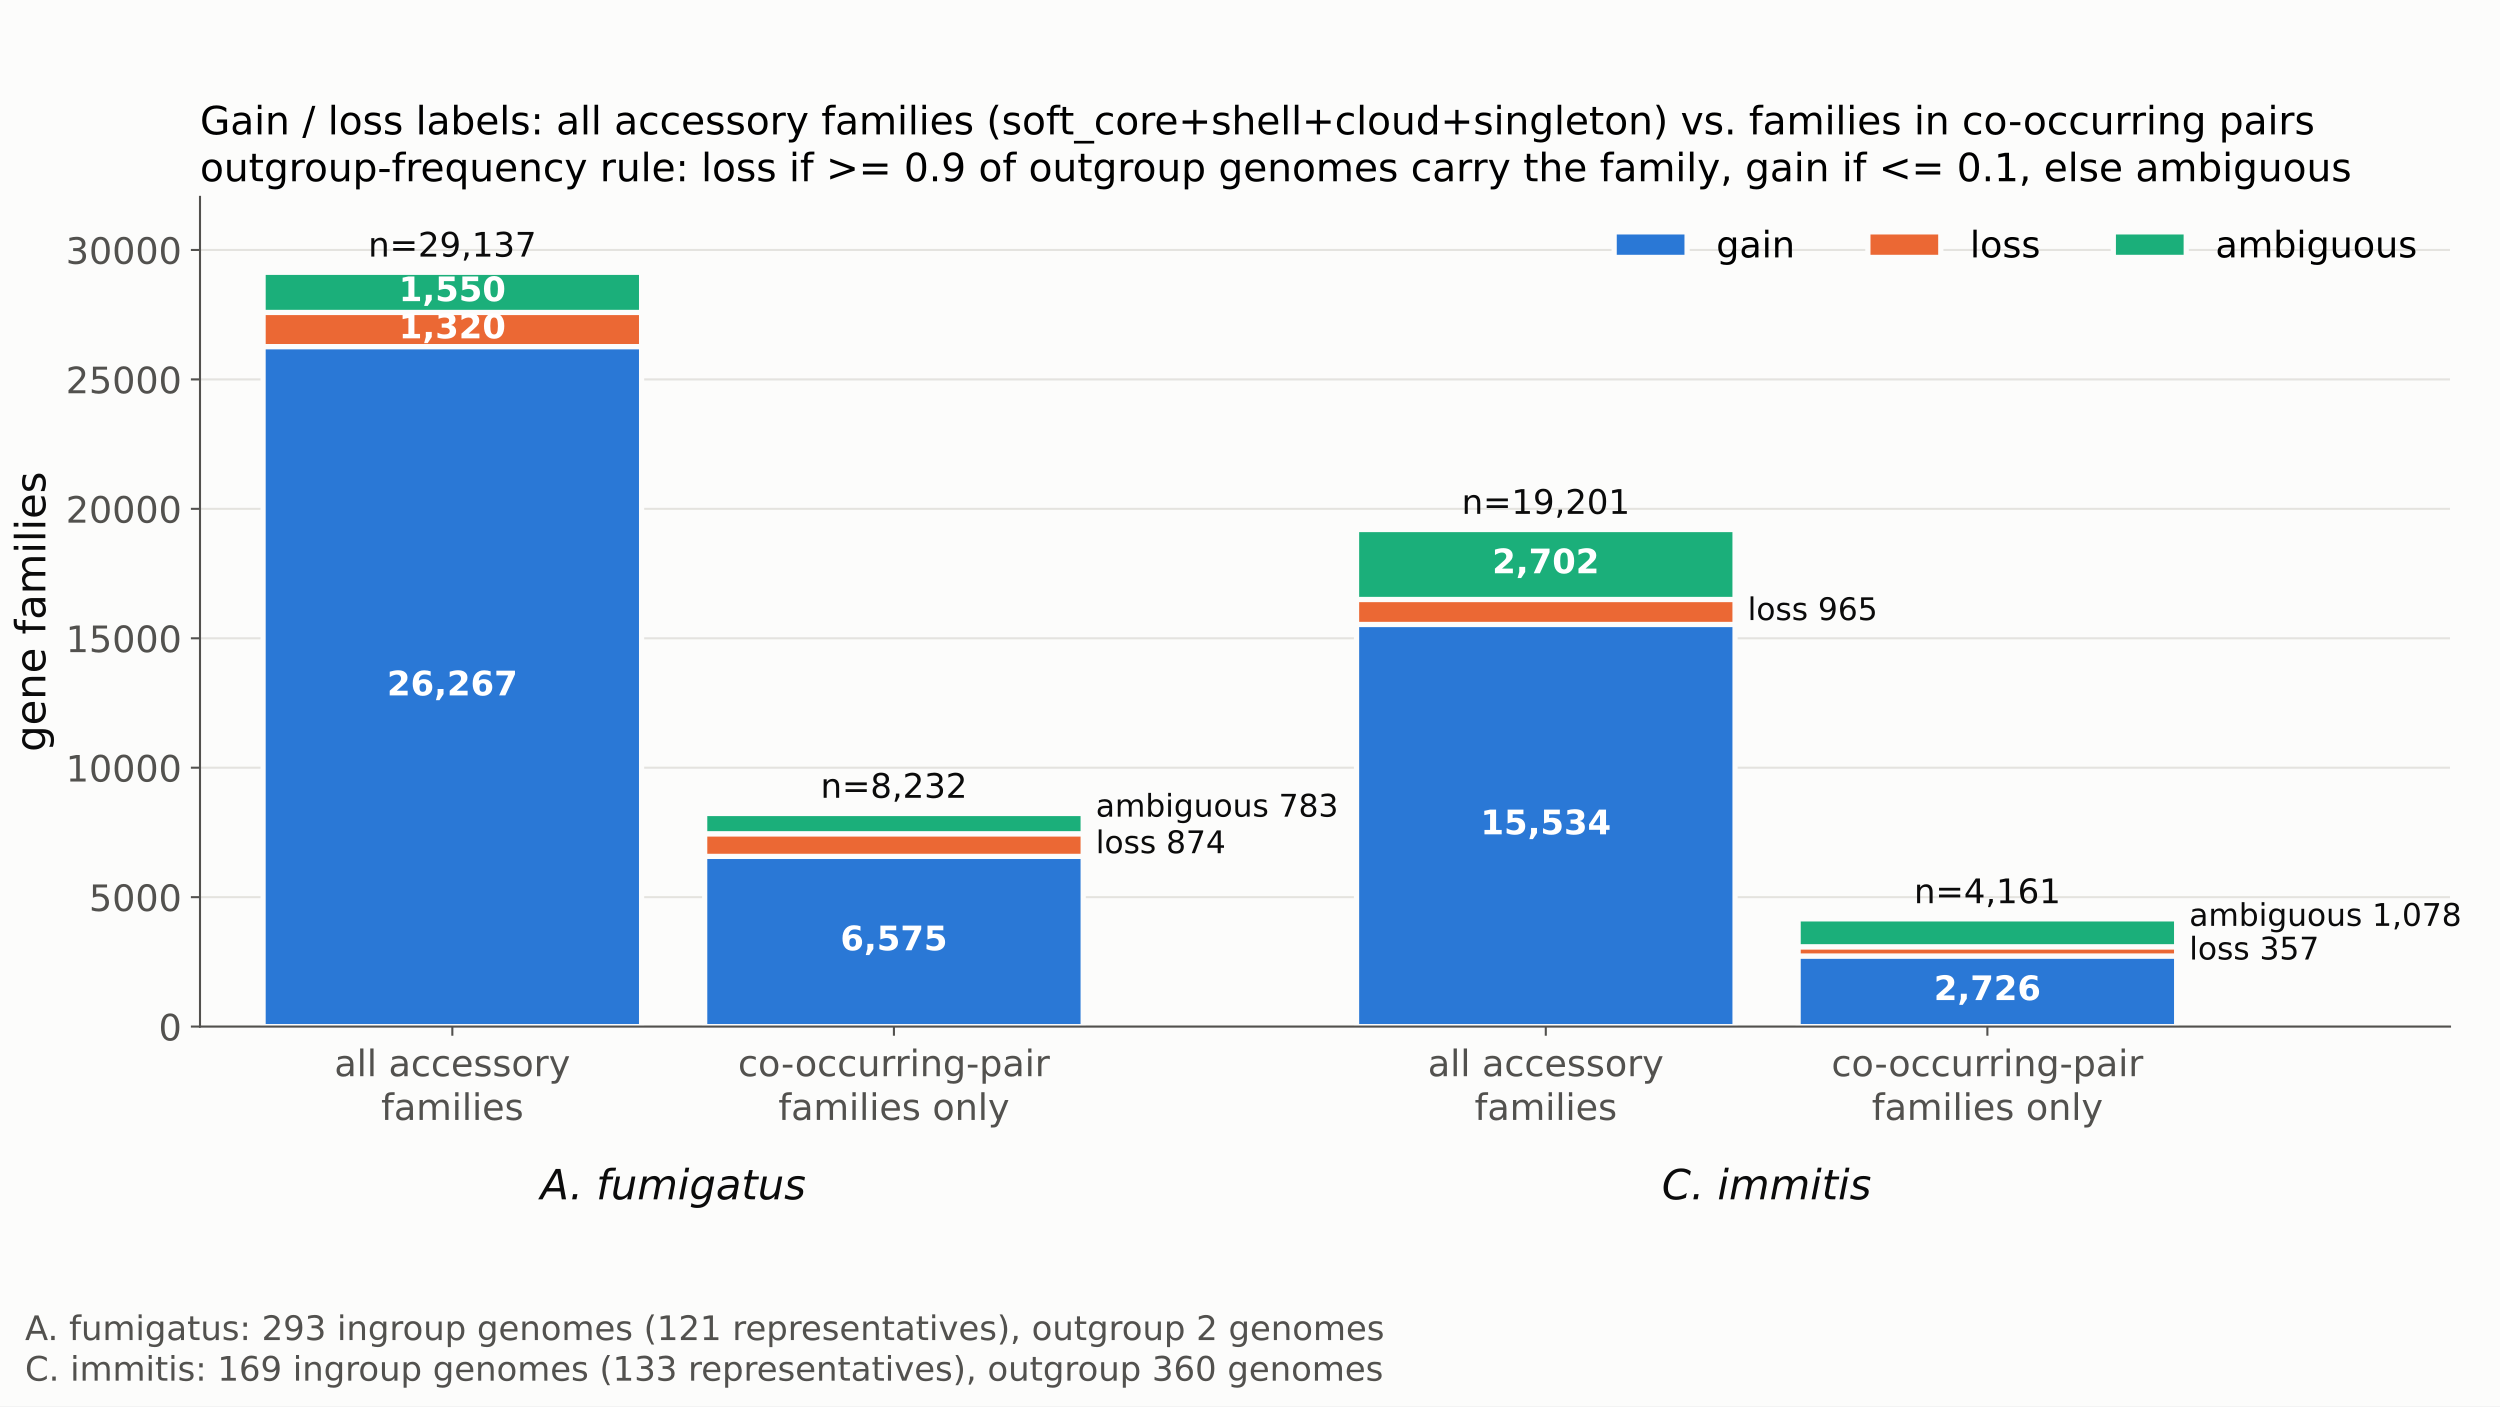
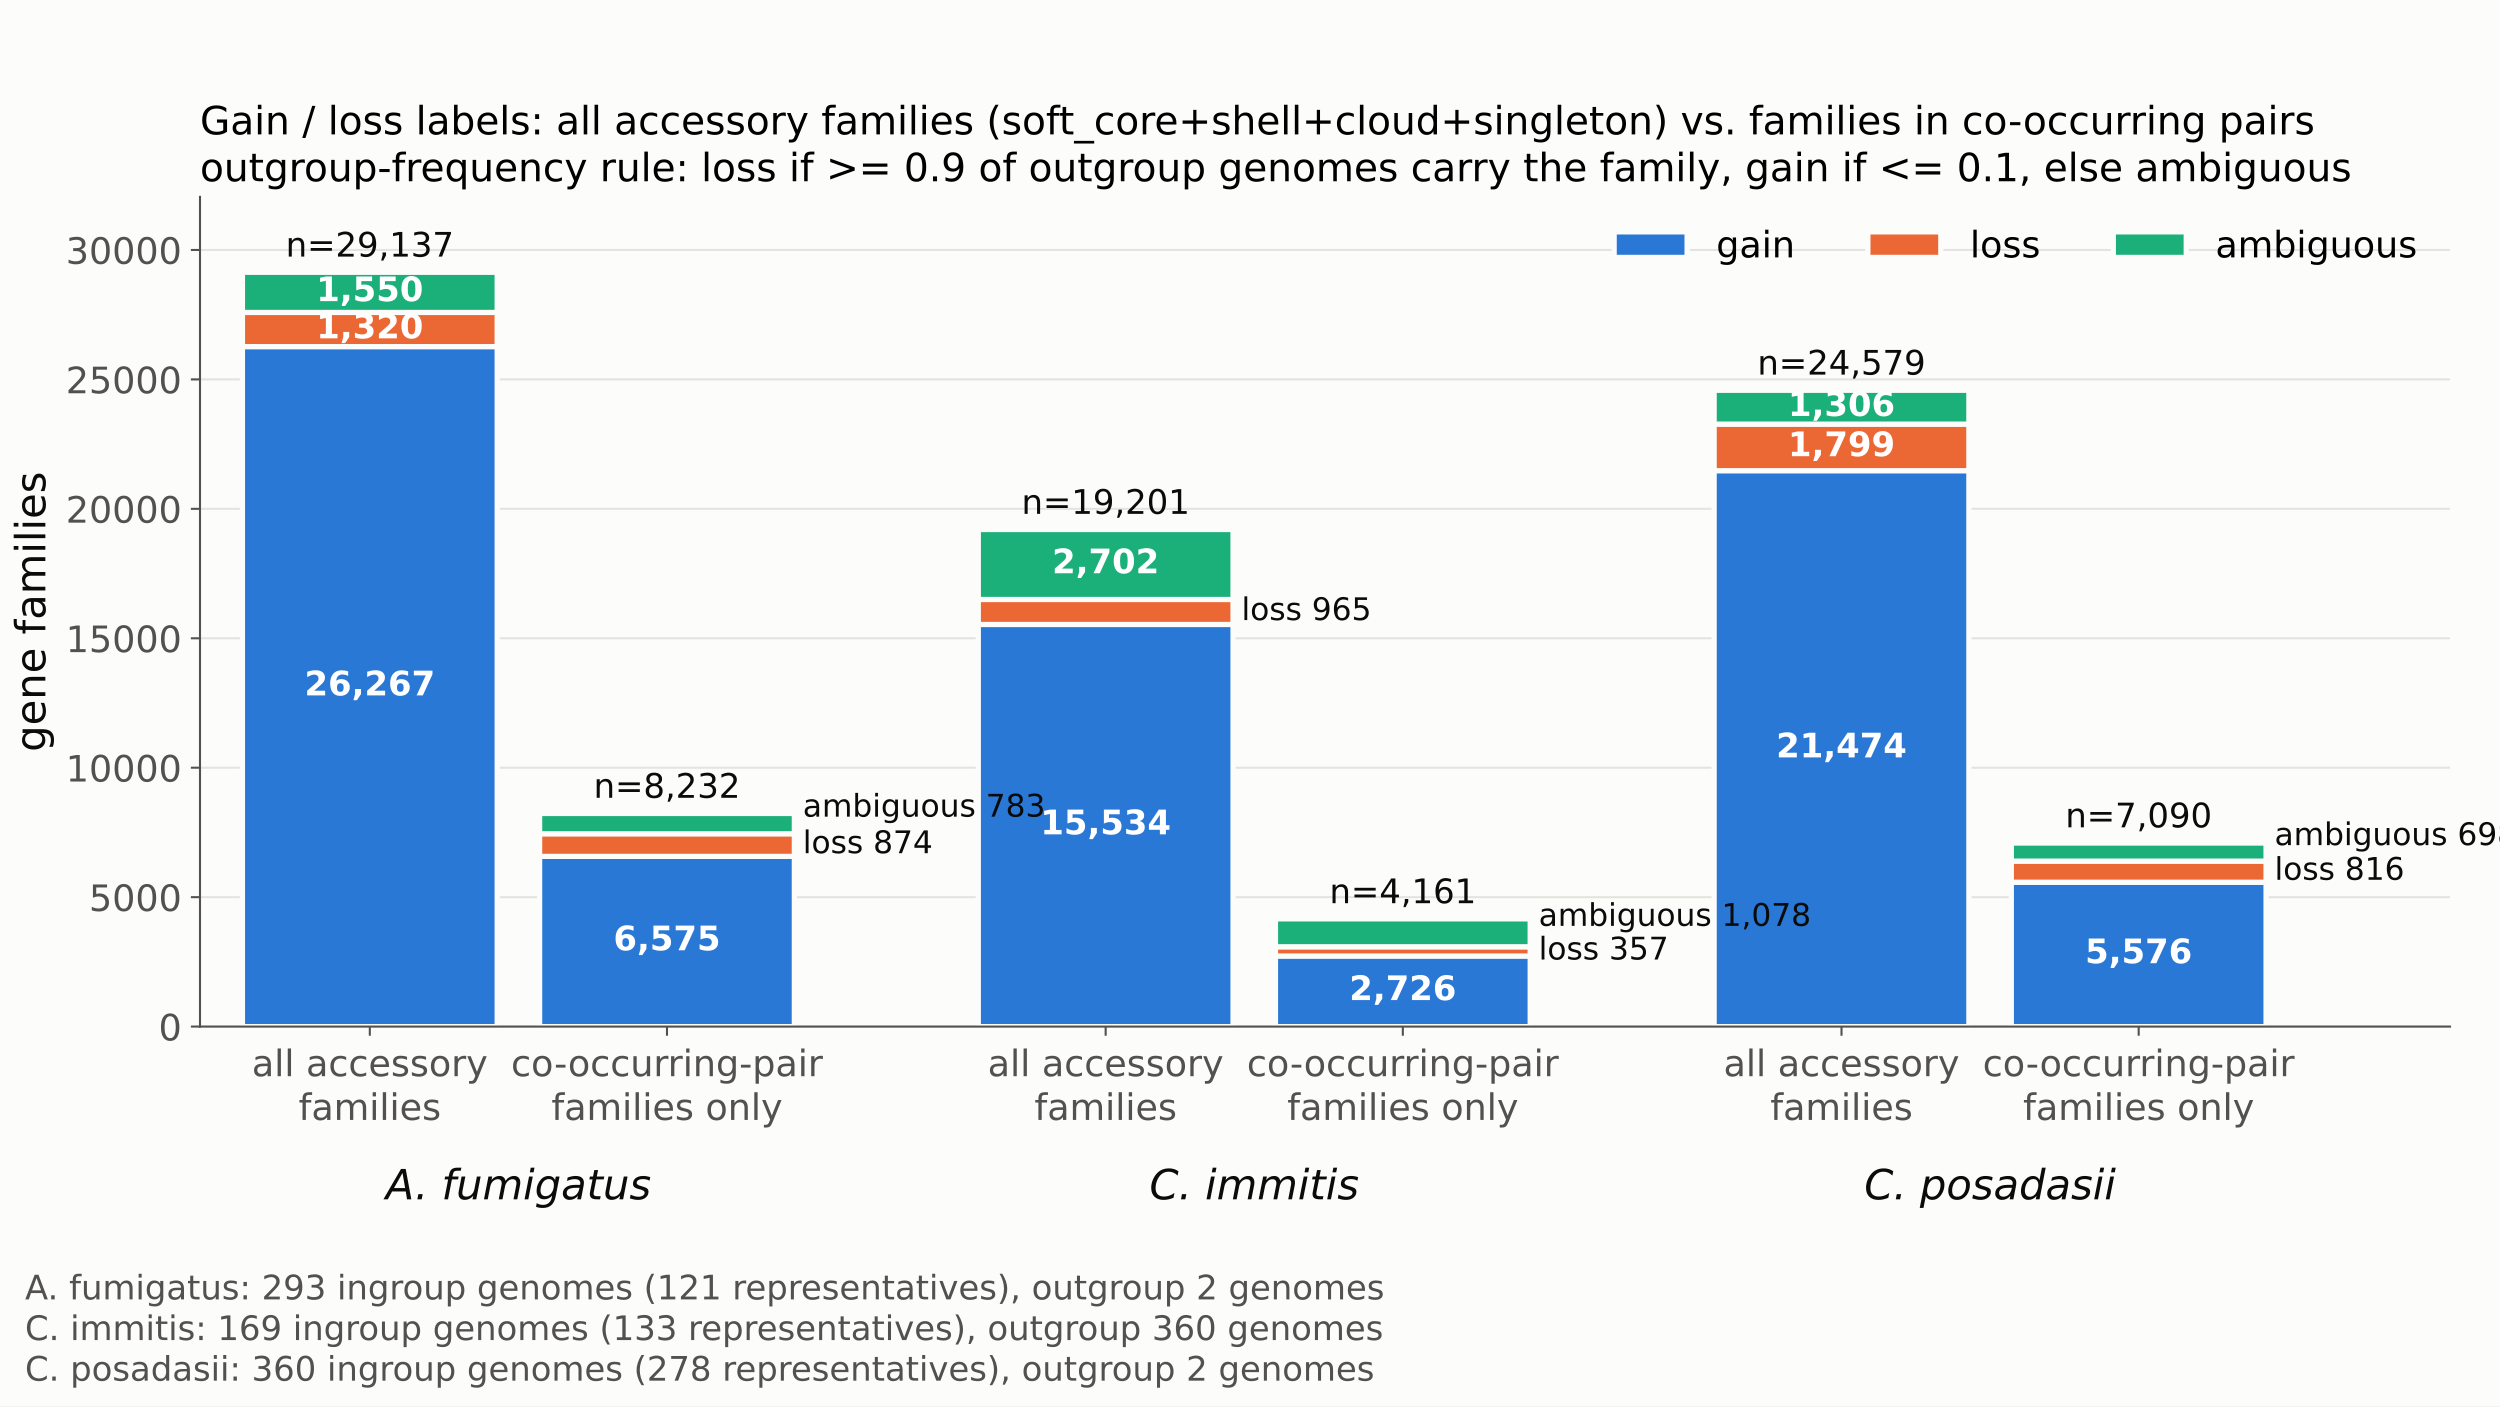
<svg xmlns="http://www.w3.org/2000/svg" xmlns:xlink="http://www.w3.org/1999/xlink" width="959.976pt" height="540pt" viewBox="0 0 959.976 540" version="1.1">
  <defs>
    <style type="text/css">*{stroke-linejoin: round; stroke-linecap: butt}</style>
  </defs>
  <g id="figure_1">
    <g id="patch_1">
      <path d="M 0 540  L 959.976 540  L 959.976 0  L 0 0  z " style="fill: #fcfcfb" />
    </g>
    <g id="axes_1">
      <g id="patch_2">
        <path d="M 76.798 394.2  L 940.776 394.2  L 940.776 75.6  L 76.798 75.6  z " style="fill: #fcfcfb" />
      </g>
      <g id="matplotlib.axis_1">
        <g id="xtick_1">
          <g id="line2d_1">
            <defs>
              <path id="m728b784d9d" d="M 0 0  L 0 3.5  " style="stroke: #52514e; stroke-width: 0.8" />
            </defs>
            <g>
-               <use xlink:href="#m728b784d9d" x="173.693" y="394.2" style="fill: #52514e; stroke: #52514e; stroke-width: 0.8" />
+               <use xlink:href="#m728b784d9d" x="142.004" y="394.2" style="fill: #52514e; stroke: #52514e; stroke-width: 0.8" />
            </g>
          </g>
          <g id="text_1">
-             <text style="font-size: 14px; font-family: 'DejaVu Sans', 'Bitstream Vera Sans', 'Computer Modern Sans Serif', 'Lucida Grande', 'Verdana', 'Geneva', 'Lucid', 'Arial', 'Helvetica', 'Avant Garde', sans-serif; fill: #52514e" transform="translate(128.3974 413.2392)">all accessory</text>
-             <text style="font-size: 14px; font-family: 'DejaVu Sans', 'Bitstream Vera Sans', 'Computer Modern Sans Serif', 'Lucida Grande', 'Verdana', 'Geneva', 'Lucid', 'Arial', 'Helvetica', 'Avant Garde', sans-serif; fill: #52514e" transform="translate(146.3327 430.043)">families</text>
+             <text style="font-size: 14px; font-family: 'DejaVu Sans', 'Bitstream Vera Sans', 'Computer Modern Sans Serif', 'Lucida Grande', 'Verdana', 'Geneva', 'Lucid', 'Arial', 'Helvetica', 'Avant Garde', sans-serif; fill: #52514e" transform="translate(96.70853 413.2392)">all accessory</text>
+             <text style="font-size: 14px; font-family: 'DejaVu Sans', 'Bitstream Vera Sans', 'Computer Modern Sans Serif', 'Lucida Grande', 'Verdana', 'Geneva', 'Lucid', 'Arial', 'Helvetica', 'Avant Garde', sans-serif; fill: #52514e" transform="translate(114.6438 430.043)">families</text>
          </g>
        </g>
        <g id="xtick_2">
          <g id="line2d_2">
            <g>
-               <use xlink:href="#m728b784d9d" x="343.259" y="394.2" style="fill: #52514e; stroke: #52514e; stroke-width: 0.8" />
+               <use xlink:href="#m728b784d9d" x="256.114" y="394.2" style="fill: #52514e; stroke: #52514e; stroke-width: 0.8" />
            </g>
          </g>
          <g id="text_2">
-             <text style="font-size: 14px; font-family: 'DejaVu Sans', 'Bitstream Vera Sans', 'Computer Modern Sans Serif', 'Lucida Grande', 'Verdana', 'Geneva', 'Lucid', 'Arial', 'Helvetica', 'Avant Garde', sans-serif; fill: #52514e" transform="translate(283.3846 413.2392)">co-occurring-pair</text>
-             <text style="font-size: 14px; font-family: 'DejaVu Sans', 'Bitstream Vera Sans', 'Computer Modern Sans Serif', 'Lucida Grande', 'Verdana', 'Geneva', 'Lucid', 'Arial', 'Helvetica', 'Avant Garde', sans-serif; fill: #52514e" transform="translate(298.8667 430.043)">families only</text>
+             <text style="font-size: 14px; font-family: 'DejaVu Sans', 'Bitstream Vera Sans', 'Computer Modern Sans Serif', 'Lucida Grande', 'Verdana', 'Geneva', 'Lucid', 'Arial', 'Helvetica', 'Avant Garde', sans-serif; fill: #52514e" transform="translate(196.2403 413.2392)">co-occurring-pair</text>
+             <text style="font-size: 14px; font-family: 'DejaVu Sans', 'Bitstream Vera Sans', 'Computer Modern Sans Serif', 'Lucida Grande', 'Verdana', 'Geneva', 'Lucid', 'Arial', 'Helvetica', 'Avant Garde', sans-serif; fill: #52514e" transform="translate(211.7223 430.043)">families only</text>
          </g>
        </g>
        <g id="xtick_3">
          <g id="line2d_3">
            <g>
-               <use xlink:href="#m728b784d9d" x="593.57" y="394.2" style="fill: #52514e; stroke: #52514e; stroke-width: 0.8" />
+               <use xlink:href="#m728b784d9d" x="424.563" y="394.2" style="fill: #52514e; stroke: #52514e; stroke-width: 0.8" />
            </g>
          </g>
          <g id="text_3">
-             <text style="font-size: 14px; font-family: 'DejaVu Sans', 'Bitstream Vera Sans', 'Computer Modern Sans Serif', 'Lucida Grande', 'Verdana', 'Geneva', 'Lucid', 'Arial', 'Helvetica', 'Avant Garde', sans-serif; fill: #52514e" transform="translate(548.2747 413.2392)">all accessory</text>
-             <text style="font-size: 14px; font-family: 'DejaVu Sans', 'Bitstream Vera Sans', 'Computer Modern Sans Serif', 'Lucida Grande', 'Verdana', 'Geneva', 'Lucid', 'Arial', 'Helvetica', 'Avant Garde', sans-serif; fill: #52514e" transform="translate(566.2101 430.043)">families</text>
+             <text style="font-size: 14px; font-family: 'DejaVu Sans', 'Bitstream Vera Sans', 'Computer Modern Sans Serif', 'Lucida Grande', 'Verdana', 'Geneva', 'Lucid', 'Arial', 'Helvetica', 'Avant Garde', sans-serif; fill: #52514e" transform="translate(379.2675 413.2392)">all accessory</text>
+             <text style="font-size: 14px; font-family: 'DejaVu Sans', 'Bitstream Vera Sans', 'Computer Modern Sans Serif', 'Lucida Grande', 'Verdana', 'Geneva', 'Lucid', 'Arial', 'Helvetica', 'Avant Garde', sans-serif; fill: #52514e" transform="translate(397.2028 430.043)">families</text>
          </g>
        </g>
        <g id="xtick_4">
          <g id="line2d_4">
            <g>
-               <use xlink:href="#m728b784d9d" x="763.136" y="394.2" style="fill: #52514e; stroke: #52514e; stroke-width: 0.8" />
+               <use xlink:href="#m728b784d9d" x="538.673" y="394.2" style="fill: #52514e; stroke: #52514e; stroke-width: 0.8" />
            </g>
          </g>
          <g id="text_4">
-             <text style="font-size: 14px; font-family: 'DejaVu Sans', 'Bitstream Vera Sans', 'Computer Modern Sans Serif', 'Lucida Grande', 'Verdana', 'Geneva', 'Lucid', 'Arial', 'Helvetica', 'Avant Garde', sans-serif; fill: #52514e" transform="translate(703.262 413.2392)">co-occurring-pair</text>
-             <text style="font-size: 14px; font-family: 'DejaVu Sans', 'Bitstream Vera Sans', 'Computer Modern Sans Serif', 'Lucida Grande', 'Verdana', 'Geneva', 'Lucid', 'Arial', 'Helvetica', 'Avant Garde', sans-serif; fill: #52514e" transform="translate(718.744 430.043)">families only</text>
+             <text style="font-size: 14px; font-family: 'DejaVu Sans', 'Bitstream Vera Sans', 'Computer Modern Sans Serif', 'Lucida Grande', 'Verdana', 'Geneva', 'Lucid', 'Arial', 'Helvetica', 'Avant Garde', sans-serif; fill: #52514e" transform="translate(478.7993 413.2392)">co-occurring-pair</text>
+             <text style="font-size: 14px; font-family: 'DejaVu Sans', 'Bitstream Vera Sans', 'Computer Modern Sans Serif', 'Lucida Grande', 'Verdana', 'Geneva', 'Lucid', 'Arial', 'Helvetica', 'Avant Garde', sans-serif; fill: #52514e" transform="translate(494.2813 430.043)">families only</text>
+           </g>
+         </g>
+         <g id="xtick_5">
+           <g id="line2d_5">
+             <g>
+               <use xlink:href="#m728b784d9d" x="707.122" y="394.2" style="fill: #52514e; stroke: #52514e; stroke-width: 0.8" />
+             </g>
+           </g>
+           <g id="text_5">
+             <text style="font-size: 14px; font-family: 'DejaVu Sans', 'Bitstream Vera Sans', 'Computer Modern Sans Serif', 'Lucida Grande', 'Verdana', 'Geneva', 'Lucid', 'Arial', 'Helvetica', 'Avant Garde', sans-serif; fill: #52514e" transform="translate(661.8265 413.2392)">all accessory</text>
+             <text style="font-size: 14px; font-family: 'DejaVu Sans', 'Bitstream Vera Sans', 'Computer Modern Sans Serif', 'Lucida Grande', 'Verdana', 'Geneva', 'Lucid', 'Arial', 'Helvetica', 'Avant Garde', sans-serif; fill: #52514e" transform="translate(679.7618 430.043)">families</text>
+           </g>
+         </g>
+         <g id="xtick_6">
+           <g id="line2d_6">
+             <g>
+               <use xlink:href="#m728b784d9d" x="821.232" y="394.2" style="fill: #52514e; stroke: #52514e; stroke-width: 0.8" />
+             </g>
+           </g>
+           <g id="text_6">
+             <text style="font-size: 14px; font-family: 'DejaVu Sans', 'Bitstream Vera Sans', 'Computer Modern Sans Serif', 'Lucida Grande', 'Verdana', 'Geneva', 'Lucid', 'Arial', 'Helvetica', 'Avant Garde', sans-serif; fill: #52514e" transform="translate(761.3582 413.2392)">co-occurring-pair</text>
+             <text style="font-size: 14px; font-family: 'DejaVu Sans', 'Bitstream Vera Sans', 'Computer Modern Sans Serif', 'Lucida Grande', 'Verdana', 'Geneva', 'Lucid', 'Arial', 'Helvetica', 'Avant Garde', sans-serif; fill: #52514e" transform="translate(776.8403 430.043)">families only</text>
          </g>
        </g>
      </g>
      <g id="matplotlib.axis_2">
        <g id="ytick_1">
-           <g id="line2d_5">
+           <g id="line2d_7">
            <path d="M 76.798 394.2  L 940.776 394.2  " clip-path="url(#pb25fd52779)" style="fill: none; stroke: #e4e3df; stroke-width: 0.8; stroke-linecap: square" />
          </g>
-           <g id="line2d_6">
+           <g id="line2d_8">
            <defs>
              <path id="mf260ed94df" d="M 0 0  L -3.5 0  " style="stroke: #52514e; stroke-width: 0.8" />
            </defs>
            <g>
              <use xlink:href="#mf260ed94df" x="76.798" y="394.2" style="fill: #52514e; stroke: #52514e; stroke-width: 0.8" />
            </g>
          </g>
-           <g id="text_5">
+           <g id="text_7">
            <text style="font-size: 14px; font-family: 'DejaVu Sans', 'Bitstream Vera Sans', 'Computer Modern Sans Serif', 'Lucida Grande', 'Verdana', 'Geneva', 'Lucid', 'Arial', 'Helvetica', 'Avant Garde', sans-serif; text-anchor: end; fill: #52514e" x="69.798" y="399.518" transform="rotate(-0 69.79808 399.5184)">0</text>
          </g>
        </g>
        <g id="ytick_2">
-           <g id="line2d_7">
+           <g id="line2d_9">
            <path d="M 76.798 344.497  L 940.776 344.497  " clip-path="url(#pb25fd52779)" style="fill: none; stroke: #e4e3df; stroke-width: 0.8; stroke-linecap: square" />
          </g>
-           <g id="line2d_8">
+           <g id="line2d_10">
            <g>
              <use xlink:href="#mf260ed94df" x="76.798" y="344.497" style="fill: #52514e; stroke: #52514e; stroke-width: 0.8" />
            </g>
          </g>
-           <g id="text_6">
+           <g id="text_8">
            <text style="font-size: 14px; font-family: 'DejaVu Sans', 'Bitstream Vera Sans', 'Computer Modern Sans Serif', 'Lucida Grande', 'Verdana', 'Geneva', 'Lucid', 'Arial', 'Helvetica', 'Avant Garde', sans-serif; text-anchor: end; fill: #52514e" x="69.798" y="349.816" transform="rotate(-0 69.79808 349.8159)">5000</text>
          </g>
        </g>
        <g id="ytick_3">
-           <g id="line2d_9">
+           <g id="line2d_11">
            <path d="M 76.798 294.795  L 940.776 294.795  " clip-path="url(#pb25fd52779)" style="fill: none; stroke: #e4e3df; stroke-width: 0.8; stroke-linecap: square" />
          </g>
-           <g id="line2d_10">
+           <g id="line2d_12">
            <g>
              <use xlink:href="#mf260ed94df" x="76.798" y="294.795" style="fill: #52514e; stroke: #52514e; stroke-width: 0.8" />
            </g>
          </g>
-           <g id="text_7">
+           <g id="text_9">
            <text style="font-size: 14px; font-family: 'DejaVu Sans', 'Bitstream Vera Sans', 'Computer Modern Sans Serif', 'Lucida Grande', 'Verdana', 'Geneva', 'Lucid', 'Arial', 'Helvetica', 'Avant Garde', sans-serif; text-anchor: end; fill: #52514e" x="69.798" y="300.113" transform="rotate(-0 69.79808 300.1134)">10000</text>
          </g>
        </g>
        <g id="ytick_4">
-           <g id="line2d_11">
+           <g id="line2d_13">
            <path d="M 76.798 245.092  L 940.776 245.092  " clip-path="url(#pb25fd52779)" style="fill: none; stroke: #e4e3df; stroke-width: 0.8; stroke-linecap: square" />
          </g>
-           <g id="line2d_12">
+           <g id="line2d_14">
            <g>
              <use xlink:href="#mf260ed94df" x="76.798" y="245.092" style="fill: #52514e; stroke: #52514e; stroke-width: 0.8" />
            </g>
          </g>
-           <g id="text_8">
+           <g id="text_10">
            <text style="font-size: 14px; font-family: 'DejaVu Sans', 'Bitstream Vera Sans', 'Computer Modern Sans Serif', 'Lucida Grande', 'Verdana', 'Geneva', 'Lucid', 'Arial', 'Helvetica', 'Avant Garde', sans-serif; text-anchor: end; fill: #52514e" x="69.798" y="250.411" transform="rotate(-0 69.79808 250.4109)">15000</text>
          </g>
        </g>
        <g id="ytick_5">
-           <g id="line2d_13">
+           <g id="line2d_15">
            <path d="M 76.798 195.39  L 940.776 195.39  " clip-path="url(#pb25fd52779)" style="fill: none; stroke: #e4e3df; stroke-width: 0.8; stroke-linecap: square" />
          </g>
-           <g id="line2d_14">
+           <g id="line2d_16">
            <g>
              <use xlink:href="#mf260ed94df" x="76.798" y="195.39" style="fill: #52514e; stroke: #52514e; stroke-width: 0.8" />
            </g>
          </g>
-           <g id="text_9">
+           <g id="text_11">
            <text style="font-size: 14px; font-family: 'DejaVu Sans', 'Bitstream Vera Sans', 'Computer Modern Sans Serif', 'Lucida Grande', 'Verdana', 'Geneva', 'Lucid', 'Arial', 'Helvetica', 'Avant Garde', sans-serif; text-anchor: end; fill: #52514e" x="69.798" y="200.708" transform="rotate(-0 69.79808 200.7083)">20000</text>
          </g>
        </g>
        <g id="ytick_6">
-           <g id="line2d_15">
+           <g id="line2d_17">
            <path d="M 76.798 145.687  L 940.776 145.687  " clip-path="url(#pb25fd52779)" style="fill: none; stroke: #e4e3df; stroke-width: 0.8; stroke-linecap: square" />
          </g>
-           <g id="line2d_16">
+           <g id="line2d_18">
            <g>
              <use xlink:href="#mf260ed94df" x="76.798" y="145.687" style="fill: #52514e; stroke: #52514e; stroke-width: 0.8" />
            </g>
          </g>
-           <g id="text_10">
+           <g id="text_12">
            <text style="font-size: 14px; font-family: 'DejaVu Sans', 'Bitstream Vera Sans', 'Computer Modern Sans Serif', 'Lucida Grande', 'Verdana', 'Geneva', 'Lucid', 'Arial', 'Helvetica', 'Avant Garde', sans-serif; text-anchor: end; fill: #52514e" x="69.798" y="151.006" transform="rotate(-0 69.79808 151.0058)">25000</text>
          </g>
        </g>
        <g id="ytick_7">
-           <g id="line2d_17">
+           <g id="line2d_19">
            <path d="M 76.798 95.985  L 940.776 95.985  " clip-path="url(#pb25fd52779)" style="fill: none; stroke: #e4e3df; stroke-width: 0.8; stroke-linecap: square" />
          </g>
-           <g id="line2d_18">
+           <g id="line2d_20">
            <g>
              <use xlink:href="#mf260ed94df" x="76.798" y="95.985" style="fill: #52514e; stroke: #52514e; stroke-width: 0.8" />
            </g>
          </g>
-           <g id="text_11">
+           <g id="text_13">
            <text style="font-size: 14px; font-family: 'DejaVu Sans', 'Bitstream Vera Sans', 'Computer Modern Sans Serif', 'Lucida Grande', 'Verdana', 'Geneva', 'Lucid', 'Arial', 'Helvetica', 'Avant Garde', sans-serif; text-anchor: end; fill: #52514e" x="69.798" y="101.303" transform="rotate(-0 69.79808 101.3033)">30000</text>
          </g>
        </g>
-         <g id="text_12">
+         <g id="text_14">
          <text style="font-size: 16px; font-family: 'DejaVu Sans', 'Bitstream Vera Sans', 'Computer Modern Sans Serif', 'Lucida Grande', 'Verdana', 'Geneva', 'Lucid', 'Arial', 'Helvetica', 'Avant Garde', sans-serif; text-anchor: middle; fill: #0b0b0b" x="17.417" y="234.9" transform="rotate(-90 17.41683 234.9)">gene families</text>
        </g>
      </g>
      <g id="patch_3">
-         <path d="M 101.022 394.2  L 246.364 394.2  L 246.364 133.093  L 101.022 133.093  z " clip-path="url(#pb25fd52779)" style="fill: #2a78d6; stroke: #fcfcfb; stroke-width: 2; stroke-linejoin: miter" />
+         <path d="M 93.1 394.2  L 190.908 394.2  L 190.908 133.093  L 93.1 133.093  z " clip-path="url(#pb25fd52779)" style="fill: #2a78d6; stroke: #fcfcfb; stroke-width: 2; stroke-linejoin: miter" />
      </g>
      <g id="patch_4">
-         <path d="M 270.588 394.2  L 415.93 394.2  L 415.93 328.841  L 270.588 328.841  z " clip-path="url(#pb25fd52779)" style="fill: #2a78d6; stroke: #fcfcfb; stroke-width: 2; stroke-linejoin: miter" />
+         <path d="M 207.21 394.2  L 305.019 394.2  L 305.019 328.841  L 207.21 328.841  z " clip-path="url(#pb25fd52779)" style="fill: #2a78d6; stroke: #fcfcfb; stroke-width: 2; stroke-linejoin: miter" />
      </g>
      <g id="patch_5">
-         <path d="M 520.899 394.2  L 666.241 394.2  L 666.241 239.784  L 520.899 239.784  z " clip-path="url(#pb25fd52779)" style="fill: #2a78d6; stroke: #fcfcfb; stroke-width: 2; stroke-linejoin: miter" />
+         <path d="M 375.659 394.2  L 473.467 394.2  L 473.467 239.784  L 375.659 239.784  z " clip-path="url(#pb25fd52779)" style="fill: #2a78d6; stroke: #fcfcfb; stroke-width: 2; stroke-linejoin: miter" />
      </g>
      <g id="patch_6">
-         <path d="M 690.465 394.2  L 835.807 394.2  L 835.807 367.102  L 690.465 367.102  z " clip-path="url(#pb25fd52779)" style="fill: #2a78d6; stroke: #fcfcfb; stroke-width: 2; stroke-linejoin: miter" />
+         <path d="M 489.769 394.2  L 587.578 394.2  L 587.578 367.102  L 489.769 367.102  z " clip-path="url(#pb25fd52779)" style="fill: #2a78d6; stroke: #fcfcfb; stroke-width: 2; stroke-linejoin: miter" />
      </g>
      <g id="patch_7">
-         <path d="M 101.022 133.093  L 246.364 133.093  L 246.364 119.971  L 101.022 119.971  z " clip-path="url(#pb25fd52779)" style="fill: #eb6834; stroke: #fcfcfb; stroke-width: 2; stroke-linejoin: miter" />
+         <path d="M 658.218 394.2  L 756.026 394.2  L 756.026 180.738  L 658.218 180.738  z " clip-path="url(#pb25fd52779)" style="fill: #2a78d6; stroke: #fcfcfb; stroke-width: 2; stroke-linejoin: miter" />
      </g>
      <g id="patch_8">
-         <path d="M 270.588 328.841  L 415.93 328.841  L 415.93 320.153  L 270.588 320.153  z " clip-path="url(#pb25fd52779)" style="fill: #eb6834; stroke: #fcfcfb; stroke-width: 2; stroke-linejoin: miter" />
+         <path d="M 772.328 394.2  L 870.137 394.2  L 870.137 338.772  L 772.328 338.772  z " clip-path="url(#pb25fd52779)" style="fill: #2a78d6; stroke: #fcfcfb; stroke-width: 2; stroke-linejoin: miter" />
      </g>
      <g id="patch_9">
-         <path d="M 520.899 239.784  L 666.241 239.784  L 666.241 230.192  L 520.899 230.192  z " clip-path="url(#pb25fd52779)" style="fill: #eb6834; stroke: #fcfcfb; stroke-width: 2; stroke-linejoin: miter" />
+         <path d="M 93.1 133.093  L 190.908 133.093  L 190.908 119.971  L 93.1 119.971  z " clip-path="url(#pb25fd52779)" style="fill: #eb6834; stroke: #fcfcfb; stroke-width: 2; stroke-linejoin: miter" />
      </g>
      <g id="patch_10">
-         <path d="M 690.465 367.102  L 835.807 367.102  L 835.807 363.553  L 690.465 363.553  z " clip-path="url(#pb25fd52779)" style="fill: #eb6834; stroke: #fcfcfb; stroke-width: 2; stroke-linejoin: miter" />
+         <path d="M 207.21 328.841  L 305.019 328.841  L 305.019 320.153  L 207.21 320.153  z " clip-path="url(#pb25fd52779)" style="fill: #eb6834; stroke: #fcfcfb; stroke-width: 2; stroke-linejoin: miter" />
      </g>
      <g id="patch_11">
-         <path d="M 101.022 119.971  L 246.364 119.971  L 246.364 104.564  L 101.022 104.564  z " clip-path="url(#pb25fd52779)" style="fill: #1baf7a; stroke: #fcfcfb; stroke-width: 2; stroke-linejoin: miter" />
+         <path d="M 375.659 239.784  L 473.467 239.784  L 473.467 230.192  L 375.659 230.192  z " clip-path="url(#pb25fd52779)" style="fill: #eb6834; stroke: #fcfcfb; stroke-width: 2; stroke-linejoin: miter" />
      </g>
      <g id="patch_12">
-         <path d="M 270.588 320.153  L 415.93 320.153  L 415.93 312.37  L 270.588 312.37  z " clip-path="url(#pb25fd52779)" style="fill: #1baf7a; stroke: #fcfcfb; stroke-width: 2; stroke-linejoin: miter" />
+         <path d="M 489.769 367.102  L 587.578 367.102  L 587.578 363.553  L 489.769 363.553  z " clip-path="url(#pb25fd52779)" style="fill: #eb6834; stroke: #fcfcfb; stroke-width: 2; stroke-linejoin: miter" />
      </g>
      <g id="patch_13">
-         <path d="M 520.899 230.192  L 666.241 230.192  L 666.241 203.332  L 520.899 203.332  z " clip-path="url(#pb25fd52779)" style="fill: #1baf7a; stroke: #fcfcfb; stroke-width: 2; stroke-linejoin: miter" />
+         <path d="M 658.218 180.738  L 756.026 180.738  L 756.026 162.855  L 658.218 162.855  z " clip-path="url(#pb25fd52779)" style="fill: #eb6834; stroke: #fcfcfb; stroke-width: 2; stroke-linejoin: miter" />
      </g>
      <g id="patch_14">
-         <path d="M 690.465 363.553  L 835.807 363.553  L 835.807 352.838  L 690.465 352.838  z " clip-path="url(#pb25fd52779)" style="fill: #1baf7a; stroke: #fcfcfb; stroke-width: 2; stroke-linejoin: miter" />
+         <path d="M 772.328 338.772  L 870.137 338.772  L 870.137 330.66  L 772.328 330.66  z " clip-path="url(#pb25fd52779)" style="fill: #eb6834; stroke: #fcfcfb; stroke-width: 2; stroke-linejoin: miter" />
      </g>
      <g id="patch_15">
+         <path d="M 93.1 119.971  L 190.908 119.971  L 190.908 104.564  L 93.1 104.564  z " clip-path="url(#pb25fd52779)" style="fill: #1baf7a; stroke: #fcfcfb; stroke-width: 2; stroke-linejoin: miter" />
+       </g>
+       <g id="patch_16">
+         <path d="M 207.21 320.153  L 305.019 320.153  L 305.019 312.37  L 207.21 312.37  z " clip-path="url(#pb25fd52779)" style="fill: #1baf7a; stroke: #fcfcfb; stroke-width: 2; stroke-linejoin: miter" />
+       </g>
+       <g id="patch_17">
+         <path d="M 375.659 230.192  L 473.467 230.192  L 473.467 203.332  L 375.659 203.332  z " clip-path="url(#pb25fd52779)" style="fill: #1baf7a; stroke: #fcfcfb; stroke-width: 2; stroke-linejoin: miter" />
+       </g>
+       <g id="patch_18">
+         <path d="M 489.769 363.553  L 587.578 363.553  L 587.578 352.838  L 489.769 352.838  z " clip-path="url(#pb25fd52779)" style="fill: #1baf7a; stroke: #fcfcfb; stroke-width: 2; stroke-linejoin: miter" />
+       </g>
+       <g id="patch_19">
+         <path d="M 658.218 162.855  L 756.026 162.855  L 756.026 149.872  L 658.218 149.872  z " clip-path="url(#pb25fd52779)" style="fill: #1baf7a; stroke: #fcfcfb; stroke-width: 2; stroke-linejoin: miter" />
+       </g>
+       <g id="patch_20">
+         <path d="M 772.328 330.66  L 870.137 330.66  L 870.137 323.722  L 772.328 323.722  z " clip-path="url(#pb25fd52779)" style="fill: #1baf7a; stroke: #fcfcfb; stroke-width: 2; stroke-linejoin: miter" />
+       </g>
+       <g id="patch_21">
        <path d="M 76.798 394.2  L 76.798 75.6  " style="fill: none; stroke: #52514e; stroke-width: 0.8; stroke-linejoin: miter; stroke-linecap: square" />
      </g>
-       <g id="patch_16">
+       <g id="patch_22">
        <path d="M 76.798 394.2  L 940.776 394.2  " style="fill: none; stroke: #52514e; stroke-width: 0.8; stroke-linejoin: miter; stroke-linecap: square" />
      </g>
-       <g id="text_13">
-         <text style="font-weight: 700; font-size: 13px; font-family: 'DejaVu Sans', 'Bitstream Vera Sans', 'Computer Modern Sans Serif', 'Lucida Grande', 'Verdana', 'Geneva', 'Lucid', 'Arial', 'Helvetica', 'Avant Garde', sans-serif; text-anchor: middle; fill: #ffffff" x="173.693" y="267.023" transform="rotate(-0 173.6929 267.0234)">26,267</text>
-       </g>
-       <g id="text_14">
-         <text style="font-weight: 700; font-size: 13px; font-family: 'DejaVu Sans', 'Bitstream Vera Sans', 'Computer Modern Sans Serif', 'Lucida Grande', 'Verdana', 'Geneva', 'Lucid', 'Arial', 'Helvetica', 'Avant Garde', sans-serif; text-anchor: middle; fill: #ffffff" x="343.259" y="364.898" transform="rotate(-0 343.2587 364.8976)">6,575</text>
-       </g>
      <g id="text_15">
-         <text style="font-weight: 700; font-size: 13px; font-family: 'DejaVu Sans', 'Bitstream Vera Sans', 'Computer Modern Sans Serif', 'Lucida Grande', 'Verdana', 'Geneva', 'Lucid', 'Arial', 'Helvetica', 'Avant Garde', sans-serif; text-anchor: middle; fill: #ffffff" x="593.57" y="320.369" transform="rotate(-0 593.5702 320.3691)">15,534</text>
+         <text style="font-weight: 700; font-size: 13px; font-family: 'DejaVu Sans', 'Bitstream Vera Sans', 'Computer Modern Sans Serif', 'Lucida Grande', 'Verdana', 'Geneva', 'Lucid', 'Arial', 'Helvetica', 'Avant Garde', sans-serif; text-anchor: middle; fill: #ffffff" x="142.004" y="267.023" transform="rotate(-0 142.004 267.0234)">26,267</text>
      </g>
      <g id="text_16">
-         <text style="font-weight: 700; font-size: 13px; font-family: 'DejaVu Sans', 'Bitstream Vera Sans', 'Computer Modern Sans Serif', 'Lucida Grande', 'Verdana', 'Geneva', 'Lucid', 'Arial', 'Helvetica', 'Avant Garde', sans-serif; text-anchor: middle; fill: #ffffff" x="763.136" y="384.028" transform="rotate(-0 763.1361 384.0281)">2,726</text>
+         <text style="font-weight: 700; font-size: 13px; font-family: 'DejaVu Sans', 'Bitstream Vera Sans', 'Computer Modern Sans Serif', 'Lucida Grande', 'Verdana', 'Geneva', 'Lucid', 'Arial', 'Helvetica', 'Avant Garde', sans-serif; text-anchor: middle; fill: #ffffff" x="256.114" y="364.898" transform="rotate(-0 256.1144 364.8976)">6,575</text>
      </g>
      <g id="text_17">
-         <text style="font-weight: 700; font-size: 13px; font-family: 'DejaVu Sans', 'Bitstream Vera Sans', 'Computer Modern Sans Serif', 'Lucida Grande', 'Verdana', 'Geneva', 'Lucid', 'Arial', 'Helvetica', 'Avant Garde', sans-serif; text-anchor: middle; fill: #ffffff" x="173.693" y="129.909" transform="rotate(-0 173.6929 129.9091)">1,320</text>
+         <text style="font-weight: 700; font-size: 13px; font-family: 'DejaVu Sans', 'Bitstream Vera Sans', 'Computer Modern Sans Serif', 'Lucida Grande', 'Verdana', 'Geneva', 'Lucid', 'Arial', 'Helvetica', 'Avant Garde', sans-serif; text-anchor: middle; fill: #ffffff" x="424.563" y="320.369" transform="rotate(-0 424.563 320.3691)">15,534</text>
      </g>
      <g id="text_18">
-         <text style="font-size: 12px; font-family: 'DejaVu Sans', 'Bitstream Vera Sans', 'Computer Modern Sans Serif', 'Lucida Grande', 'Verdana', 'Geneva', 'Lucid', 'Arial', 'Helvetica', 'Avant Garde', sans-serif; text-anchor: start; fill: #0b0b0b" x="420.775" y="327.615" transform="rotate(-0 420.7745 327.6149)">loss 874</text>
+         <text style="font-weight: 700; font-size: 13px; font-family: 'DejaVu Sans', 'Bitstream Vera Sans', 'Computer Modern Sans Serif', 'Lucida Grande', 'Verdana', 'Geneva', 'Lucid', 'Arial', 'Helvetica', 'Avant Garde', sans-serif; text-anchor: middle; fill: #ffffff" x="538.673" y="384.028" transform="rotate(-0 538.6733 384.0281)">2,726</text>
      </g>
      <g id="text_19">
-         <text style="font-size: 12px; font-family: 'DejaVu Sans', 'Bitstream Vera Sans', 'Computer Modern Sans Serif', 'Lucida Grande', 'Verdana', 'Geneva', 'Lucid', 'Arial', 'Helvetica', 'Avant Garde', sans-serif; text-anchor: start; fill: #0b0b0b" x="671.086" y="238.106" transform="rotate(-0 671.086 238.1056)">loss 965</text>
+         <text style="font-weight: 700; font-size: 13px; font-family: 'DejaVu Sans', 'Bitstream Vera Sans', 'Computer Modern Sans Serif', 'Lucida Grande', 'Verdana', 'Geneva', 'Lucid', 'Arial', 'Helvetica', 'Avant Garde', sans-serif; text-anchor: middle; fill: #ffffff" x="707.122" y="290.846" transform="rotate(-0 707.1219 290.8458)">21,474</text>
      </g>
      <g id="text_20">
-         <text style="font-size: 12px; font-family: 'DejaVu Sans', 'Bitstream Vera Sans', 'Computer Modern Sans Serif', 'Lucida Grande', 'Verdana', 'Geneva', 'Lucid', 'Arial', 'Helvetica', 'Avant Garde', sans-serif; text-anchor: start; fill: #0b0b0b" x="840.652" y="368.445" transform="rotate(-0 840.6519 368.4455)">loss 357</text>
+         <text style="font-weight: 700; font-size: 13px; font-family: 'DejaVu Sans', 'Bitstream Vera Sans', 'Computer Modern Sans Serif', 'Lucida Grande', 'Verdana', 'Geneva', 'Lucid', 'Arial', 'Helvetica', 'Avant Garde', sans-serif; text-anchor: middle; fill: #ffffff" x="821.232" y="369.863" transform="rotate(-0 821.2323 369.8628)">5,576</text>
      </g>
      <g id="text_21">
-         <text style="font-weight: 700; font-size: 13px; font-family: 'DejaVu Sans', 'Bitstream Vera Sans', 'Computer Modern Sans Serif', 'Lucida Grande', 'Verdana', 'Geneva', 'Lucid', 'Arial', 'Helvetica', 'Avant Garde', sans-serif; text-anchor: middle; fill: #ffffff" x="173.693" y="115.644" transform="rotate(-0 173.6929 115.6445)">1,550</text>
+         <text style="font-weight: 700; font-size: 13px; font-family: 'DejaVu Sans', 'Bitstream Vera Sans', 'Computer Modern Sans Serif', 'Lucida Grande', 'Verdana', 'Geneva', 'Lucid', 'Arial', 'Helvetica', 'Avant Garde', sans-serif; text-anchor: middle; fill: #ffffff" x="142.004" y="129.909" transform="rotate(-0 142.004 129.9091)">1,320</text>
      </g>
      <g id="text_22">
-         <text style="font-size: 12px; font-family: 'DejaVu Sans', 'Bitstream Vera Sans', 'Computer Modern Sans Serif', 'Lucida Grande', 'Verdana', 'Geneva', 'Lucid', 'Arial', 'Helvetica', 'Avant Garde', sans-serif; text-anchor: start; fill: #0b0b0b" x="420.775" y="313.586" transform="rotate(-0 420.7745 313.5864)">ambiguous 783</text>
+         <text style="font-size: 12px; font-family: 'DejaVu Sans', 'Bitstream Vera Sans', 'Computer Modern Sans Serif', 'Lucida Grande', 'Verdana', 'Geneva', 'Lucid', 'Arial', 'Helvetica', 'Avant Garde', sans-serif; text-anchor: start; fill: #0b0b0b" x="308.279" y="327.615" transform="rotate(-0 308.2791 327.6149)">loss 874</text>
      </g>
      <g id="text_23">
-         <text style="font-weight: 700; font-size: 13px; font-family: 'DejaVu Sans', 'Bitstream Vera Sans', 'Computer Modern Sans Serif', 'Lucida Grande', 'Verdana', 'Geneva', 'Lucid', 'Arial', 'Helvetica', 'Avant Garde', sans-serif; text-anchor: middle; fill: #ffffff" x="593.57" y="220.139" transform="rotate(-0 593.5702 220.139)">2,702</text>
+         <text style="font-size: 12px; font-family: 'DejaVu Sans', 'Bitstream Vera Sans', 'Computer Modern Sans Serif', 'Lucida Grande', 'Verdana', 'Geneva', 'Lucid', 'Arial', 'Helvetica', 'Avant Garde', sans-serif; text-anchor: start; fill: #0b0b0b" x="476.728" y="238.106" transform="rotate(-0 476.7277 238.1056)">loss 965</text>
      </g>
      <g id="text_24">
-         <text style="font-size: 12px; font-family: 'DejaVu Sans', 'Bitstream Vera Sans', 'Computer Modern Sans Serif', 'Lucida Grande', 'Verdana', 'Geneva', 'Lucid', 'Arial', 'Helvetica', 'Avant Garde', sans-serif; text-anchor: start; fill: #0b0b0b" x="840.652" y="355.52" transform="rotate(-0 840.6519 355.5204)">ambiguous 1,078</text>
+         <text style="font-size: 12px; font-family: 'DejaVu Sans', 'Bitstream Vera Sans', 'Computer Modern Sans Serif', 'Lucida Grande', 'Verdana', 'Geneva', 'Lucid', 'Arial', 'Helvetica', 'Avant Garde', sans-serif; text-anchor: start; fill: #0b0b0b" x="590.838" y="368.445" transform="rotate(-0 590.8381 368.4455)">loss 357</text>
      </g>
      <g id="text_25">
-         <text style="font-size: 13px; font-family: 'DejaVu Sans', 'Bitstream Vera Sans', 'Computer Modern Sans Serif', 'Lucida Grande', 'Verdana', 'Geneva', 'Lucid', 'Arial', 'Helvetica', 'Avant Garde', sans-serif; text-anchor: middle; fill: #0b0b0b" x="173.693" y="98.544" transform="rotate(-0 173.6929 98.54423)">n=29,137</text>
+         <text style="font-weight: 700; font-size: 13px; font-family: 'DejaVu Sans', 'Bitstream Vera Sans', 'Computer Modern Sans Serif', 'Lucida Grande', 'Verdana', 'Geneva', 'Lucid', 'Arial', 'Helvetica', 'Avant Garde', sans-serif; text-anchor: middle; fill: #ffffff" x="707.122" y="175.173" transform="rotate(-0 707.1219 175.1732)">1,799</text>
      </g>
      <g id="text_26">
-         <text style="font-size: 13px; font-family: 'DejaVu Sans', 'Bitstream Vera Sans', 'Computer Modern Sans Serif', 'Lucida Grande', 'Verdana', 'Geneva', 'Lucid', 'Arial', 'Helvetica', 'Avant Garde', sans-serif; text-anchor: middle; fill: #0b0b0b" x="343.259" y="306.35" transform="rotate(-0 343.2587 306.3504)">n=8,232</text>
+         <text style="font-size: 12px; font-family: 'DejaVu Sans', 'Bitstream Vera Sans', 'Computer Modern Sans Serif', 'Lucida Grande', 'Verdana', 'Geneva', 'Lucid', 'Arial', 'Helvetica', 'Avant Garde', sans-serif; text-anchor: start; fill: #0b0b0b" x="873.397" y="337.834" transform="rotate(-0 873.397 337.8337)">loss 816</text>
      </g>
      <g id="text_27">
-         <text style="font-size: 13px; font-family: 'DejaVu Sans', 'Bitstream Vera Sans', 'Computer Modern Sans Serif', 'Lucida Grande', 'Verdana', 'Geneva', 'Lucid', 'Arial', 'Helvetica', 'Avant Garde', sans-serif; text-anchor: middle; fill: #0b0b0b" x="593.57" y="197.313" transform="rotate(-0 593.5702 197.313)">n=19,201</text>
+         <text style="font-weight: 700; font-size: 13px; font-family: 'DejaVu Sans', 'Bitstream Vera Sans', 'Computer Modern Sans Serif', 'Lucida Grande', 'Verdana', 'Geneva', 'Lucid', 'Arial', 'Helvetica', 'Avant Garde', sans-serif; text-anchor: middle; fill: #ffffff" x="142.004" y="115.644" transform="rotate(-0 142.004 115.6445)">1,550</text>
      </g>
      <g id="text_28">
-         <text style="font-size: 13px; font-family: 'DejaVu Sans', 'Bitstream Vera Sans', 'Computer Modern Sans Serif', 'Lucida Grande', 'Verdana', 'Geneva', 'Lucid', 'Arial', 'Helvetica', 'Avant Garde', sans-serif; text-anchor: middle; fill: #0b0b0b" x="763.136" y="346.818" transform="rotate(-0 763.1361 346.8182)">n=4,161</text>
+         <text style="font-size: 12px; font-family: 'DejaVu Sans', 'Bitstream Vera Sans', 'Computer Modern Sans Serif', 'Lucida Grande', 'Verdana', 'Geneva', 'Lucid', 'Arial', 'Helvetica', 'Avant Garde', sans-serif; text-anchor: start; fill: #0b0b0b" x="308.279" y="313.586" transform="rotate(-0 308.2791 313.5864)">ambiguous 783</text>
      </g>
      <g id="text_29">
-         <text style="font-style: italic; font-size: 16px; font-family: 'DejaVu Sans', 'Bitstream Vera Sans', 'Computer Modern Sans Serif', 'Lucida Grande', 'Verdana', 'Geneva', 'Lucid', 'Arial', 'Helvetica', 'Avant Garde', sans-serif; text-anchor: middle; fill: #0b0b0b" x="258.476" y="460.519" transform="rotate(-0 258.4758 460.5195)">A. fumigatus</text>
+         <text style="font-weight: 700; font-size: 13px; font-family: 'DejaVu Sans', 'Bitstream Vera Sans', 'Computer Modern Sans Serif', 'Lucida Grande', 'Verdana', 'Geneva', 'Lucid', 'Arial', 'Helvetica', 'Avant Garde', sans-serif; text-anchor: middle; fill: #ffffff" x="424.563" y="220.139" transform="rotate(-0 424.563 220.139)">2,702</text>
      </g>
      <g id="text_30">
-         <text style="font-style: italic; font-size: 16px; font-family: 'DejaVu Sans', 'Bitstream Vera Sans', 'Computer Modern Sans Serif', 'Lucida Grande', 'Verdana', 'Geneva', 'Lucid', 'Arial', 'Helvetica', 'Avant Garde', sans-serif; text-anchor: middle; fill: #0b0b0b" x="678.353" y="460.519" transform="rotate(-0 678.3531 460.5195)">C. immitis</text>
+         <text style="font-size: 12px; font-family: 'DejaVu Sans', 'Bitstream Vera Sans', 'Computer Modern Sans Serif', 'Lucida Grande', 'Verdana', 'Geneva', 'Lucid', 'Arial', 'Helvetica', 'Avant Garde', sans-serif; text-anchor: start; fill: #0b0b0b" x="590.838" y="355.52" transform="rotate(-0 590.8381 355.5204)">ambiguous 1,078</text>
      </g>
      <g id="text_31">
+         <text style="font-weight: 700; font-size: 13px; font-family: 'DejaVu Sans', 'Bitstream Vera Sans', 'Computer Modern Sans Serif', 'Lucida Grande', 'Verdana', 'Geneva', 'Lucid', 'Arial', 'Helvetica', 'Avant Garde', sans-serif; text-anchor: middle; fill: #ffffff" x="707.122" y="159.741" transform="rotate(-0 707.1219 159.7405)">1,306</text>
+       </g>
+       <g id="text_32">
+         <text style="font-size: 12px; font-family: 'DejaVu Sans', 'Bitstream Vera Sans', 'Computer Modern Sans Serif', 'Lucida Grande', 'Verdana', 'Geneva', 'Lucid', 'Arial', 'Helvetica', 'Avant Garde', sans-serif; text-anchor: start; fill: #0b0b0b" x="873.397" y="324.516" transform="rotate(-0 873.397 324.516)">ambiguous 698</text>
+       </g>
+       <g id="text_33">
+         <text style="font-size: 13px; font-family: 'DejaVu Sans', 'Bitstream Vera Sans', 'Computer Modern Sans Serif', 'Lucida Grande', 'Verdana', 'Geneva', 'Lucid', 'Arial', 'Helvetica', 'Avant Garde', sans-serif; text-anchor: middle; fill: #0b0b0b" x="142.004" y="98.544" transform="rotate(-0 142.004 98.54423)">n=29,137</text>
+       </g>
+       <g id="text_34">
+         <text style="font-size: 13px; font-family: 'DejaVu Sans', 'Bitstream Vera Sans', 'Computer Modern Sans Serif', 'Lucida Grande', 'Verdana', 'Geneva', 'Lucid', 'Arial', 'Helvetica', 'Avant Garde', sans-serif; text-anchor: middle; fill: #0b0b0b" x="256.114" y="306.35" transform="rotate(-0 256.1144 306.3504)">n=8,232</text>
+       </g>
+       <g id="text_35">
+         <text style="font-size: 13px; font-family: 'DejaVu Sans', 'Bitstream Vera Sans', 'Computer Modern Sans Serif', 'Lucida Grande', 'Verdana', 'Geneva', 'Lucid', 'Arial', 'Helvetica', 'Avant Garde', sans-serif; text-anchor: middle; fill: #0b0b0b" x="424.563" y="197.313" transform="rotate(-0 424.563 197.313)">n=19,201</text>
+       </g>
+       <g id="text_36">
+         <text style="font-size: 13px; font-family: 'DejaVu Sans', 'Bitstream Vera Sans', 'Computer Modern Sans Serif', 'Lucida Grande', 'Verdana', 'Geneva', 'Lucid', 'Arial', 'Helvetica', 'Avant Garde', sans-serif; text-anchor: middle; fill: #0b0b0b" x="538.673" y="346.818" transform="rotate(-0 538.6733 346.8182)">n=4,161</text>
+       </g>
+       <g id="text_37">
+         <text style="font-size: 13px; font-family: 'DejaVu Sans', 'Bitstream Vera Sans', 'Computer Modern Sans Serif', 'Lucida Grande', 'Verdana', 'Geneva', 'Lucid', 'Arial', 'Helvetica', 'Avant Garde', sans-serif; text-anchor: middle; fill: #0b0b0b" x="707.122" y="143.853" transform="rotate(-0 707.1219 143.853)">n=24,579</text>
+       </g>
+       <g id="text_38">
+         <text style="font-size: 13px; font-family: 'DejaVu Sans', 'Bitstream Vera Sans', 'Computer Modern Sans Serif', 'Lucida Grande', 'Verdana', 'Geneva', 'Lucid', 'Arial', 'Helvetica', 'Avant Garde', sans-serif; text-anchor: middle; fill: #0b0b0b" x="821.232" y="317.702" transform="rotate(-0 821.2323 317.7024)">n=7,090</text>
+       </g>
+       <g id="text_39">
+         <text style="font-style: italic; font-size: 16px; font-family: 'DejaVu Sans', 'Bitstream Vera Sans', 'Computer Modern Sans Serif', 'Lucida Grande', 'Verdana', 'Geneva', 'Lucid', 'Arial', 'Helvetica', 'Avant Garde', sans-serif; text-anchor: middle; fill: #0b0b0b" x="199.059" y="460.519" transform="rotate(-0 199.0592 460.5195)">A. fumigatus</text>
+       </g>
+       <g id="text_40">
+         <text style="font-style: italic; font-size: 16px; font-family: 'DejaVu Sans', 'Bitstream Vera Sans', 'Computer Modern Sans Serif', 'Lucida Grande', 'Verdana', 'Geneva', 'Lucid', 'Arial', 'Helvetica', 'Avant Garde', sans-serif; text-anchor: middle; fill: #0b0b0b" x="481.618" y="460.519" transform="rotate(-0 481.6181 460.5195)">C. immitis</text>
+       </g>
+       <g id="text_41">
+         <text style="font-style: italic; font-size: 16px; font-family: 'DejaVu Sans', 'Bitstream Vera Sans', 'Computer Modern Sans Serif', 'Lucida Grande', 'Verdana', 'Geneva', 'Lucid', 'Arial', 'Helvetica', 'Avant Garde', sans-serif; text-anchor: middle; fill: #0b0b0b" x="764.177" y="460.519" transform="rotate(-0 764.1771 460.5195)">C. posadasii</text>
+       </g>
+       <g id="text_42">
        <text style="font-size: 15px; font-family: 'DejaVu Sans', 'Bitstream Vera Sans', 'Computer Modern Sans Serif', 'Lucida Grande', 'Verdana', 'Geneva', 'Lucid', 'Arial', 'Helvetica', 'Avant Garde', sans-serif" transform="translate(76.79808 51.5959)">Gain / loss labels: all accessory families (soft_core+shell+cloud+singleton) vs. families in co-occurring pairs</text>
        <text style="font-size: 15px; font-family: 'DejaVu Sans', 'Bitstream Vera Sans', 'Computer Modern Sans Serif', 'Lucida Grande', 'Verdana', 'Geneva', 'Lucid', 'Arial', 'Helvetica', 'Avant Garde', sans-serif" transform="translate(76.79808 69.6)">outgroup-frequency rule: loss if &gt;= 0.9 of outgroup genomes carry the family, gain if &lt;= 0.1, else ambiguous</text>
      </g>
      <g id="legend_1">
-         <g id="patch_17">
+         <g id="patch_23">
          <path d="M 619.82 98.838  L 647.82 98.838  L 647.82 89.038  L 619.82 89.038  z " style="fill: #2a78d6; stroke: #fcfcfb; stroke-width: 2; stroke-linejoin: miter" />
        </g>
-         <g id="text_32">
+         <g id="text_43">
          <text style="font-size: 14px; font-family: 'DejaVu Sans', 'Bitstream Vera Sans', 'Computer Modern Sans Serif', 'Lucida Grande', 'Verdana', 'Geneva', 'Lucid', 'Arial', 'Helvetica', 'Avant Garde', sans-serif; text-anchor: start" x="659.02" y="98.838" transform="rotate(-0 659.0199 98.83781)">gain</text>
        </g>
-         <g id="patch_18">
+         <g id="patch_24">
          <path d="M 717.249 98.838  L 745.249 98.838  L 745.249 89.038  L 717.249 89.038  z " style="fill: #eb6834; stroke: #fcfcfb; stroke-width: 2; stroke-linejoin: miter" />
        </g>
-         <g id="text_33">
+         <g id="text_44">
          <text style="font-size: 14px; font-family: 'DejaVu Sans', 'Bitstream Vera Sans', 'Computer Modern Sans Serif', 'Lucida Grande', 'Verdana', 'Geneva', 'Lucid', 'Arial', 'Helvetica', 'Avant Garde', sans-serif; text-anchor: start" x="756.449" y="98.838" transform="rotate(-0 756.449 98.83781)">loss</text>
        </g>
-         <g id="patch_19">
+         <g id="patch_25">
          <path d="M 811.491 98.838  L 839.491 98.838  L 839.491 89.038  L 811.491 89.038  z " style="fill: #1baf7a; stroke: #fcfcfb; stroke-width: 2; stroke-linejoin: miter" />
        </g>
-         <g id="text_34">
+         <g id="text_45">
          <text style="font-size: 14px; font-family: 'DejaVu Sans', 'Bitstream Vera Sans', 'Computer Modern Sans Serif', 'Lucida Grande', 'Verdana', 'Geneva', 'Lucid', 'Arial', 'Helvetica', 'Avant Garde', sans-serif; text-anchor: start" x="850.691" y="98.838" transform="rotate(-0 850.6909 98.83781)">ambiguous</text>
        </g>
      </g>
    </g>
-     <g id="text_35">
-       <text style="font-size: 13px; font-family: 'DejaVu Sans', 'Bitstream Vera Sans', 'Computer Modern Sans Serif', 'Lucida Grande', 'Verdana', 'Geneva', 'Lucid', 'Arial', 'Helvetica', 'Avant Garde', sans-serif; fill: #52514e" transform="translate(9.59976 514.5721)">A. fumigatus: 293 ingroup genomes (121 representatives), outgroup 2 genomes</text>
-       <text style="font-size: 13px; font-family: 'DejaVu Sans', 'Bitstream Vera Sans', 'Computer Modern Sans Serif', 'Lucida Grande', 'Verdana', 'Geneva', 'Lucid', 'Arial', 'Helvetica', 'Avant Garde', sans-serif; fill: #52514e" transform="translate(9.59976 530.1757)">C. immitis: 169 ingroup genomes (133 representatives), outgroup 360 genomes</text>
+     <g id="text_46">
+       <text style="font-size: 13px; font-family: 'DejaVu Sans', 'Bitstream Vera Sans', 'Computer Modern Sans Serif', 'Lucida Grande', 'Verdana', 'Geneva', 'Lucid', 'Arial', 'Helvetica', 'Avant Garde', sans-serif; fill: #52514e" transform="translate(9.59976 498.9686)">A. fumigatus: 293 ingroup genomes (121 representatives), outgroup 2 genomes</text>
+       <text style="font-size: 13px; font-family: 'DejaVu Sans', 'Bitstream Vera Sans', 'Computer Modern Sans Serif', 'Lucida Grande', 'Verdana', 'Geneva', 'Lucid', 'Arial', 'Helvetica', 'Avant Garde', sans-serif; fill: #52514e" transform="translate(9.59976 514.5721)">C. immitis: 169 ingroup genomes (133 representatives), outgroup 360 genomes</text>
+       <text style="font-size: 13px; font-family: 'DejaVu Sans', 'Bitstream Vera Sans', 'Computer Modern Sans Serif', 'Lucida Grande', 'Verdana', 'Geneva', 'Lucid', 'Arial', 'Helvetica', 'Avant Garde', sans-serif; fill: #52514e" transform="translate(9.59976 530.1757)">C. posadasii: 360 ingroup genomes (278 representatives), outgroup 2 genomes</text>
    </g>
  </g>
  <defs>
    <clipPath id="pb25fd52779">
      <rect x="76.798" y="75.6" width="863.978" height="318.6" />
    </clipPath>
  </defs>
</svg>
